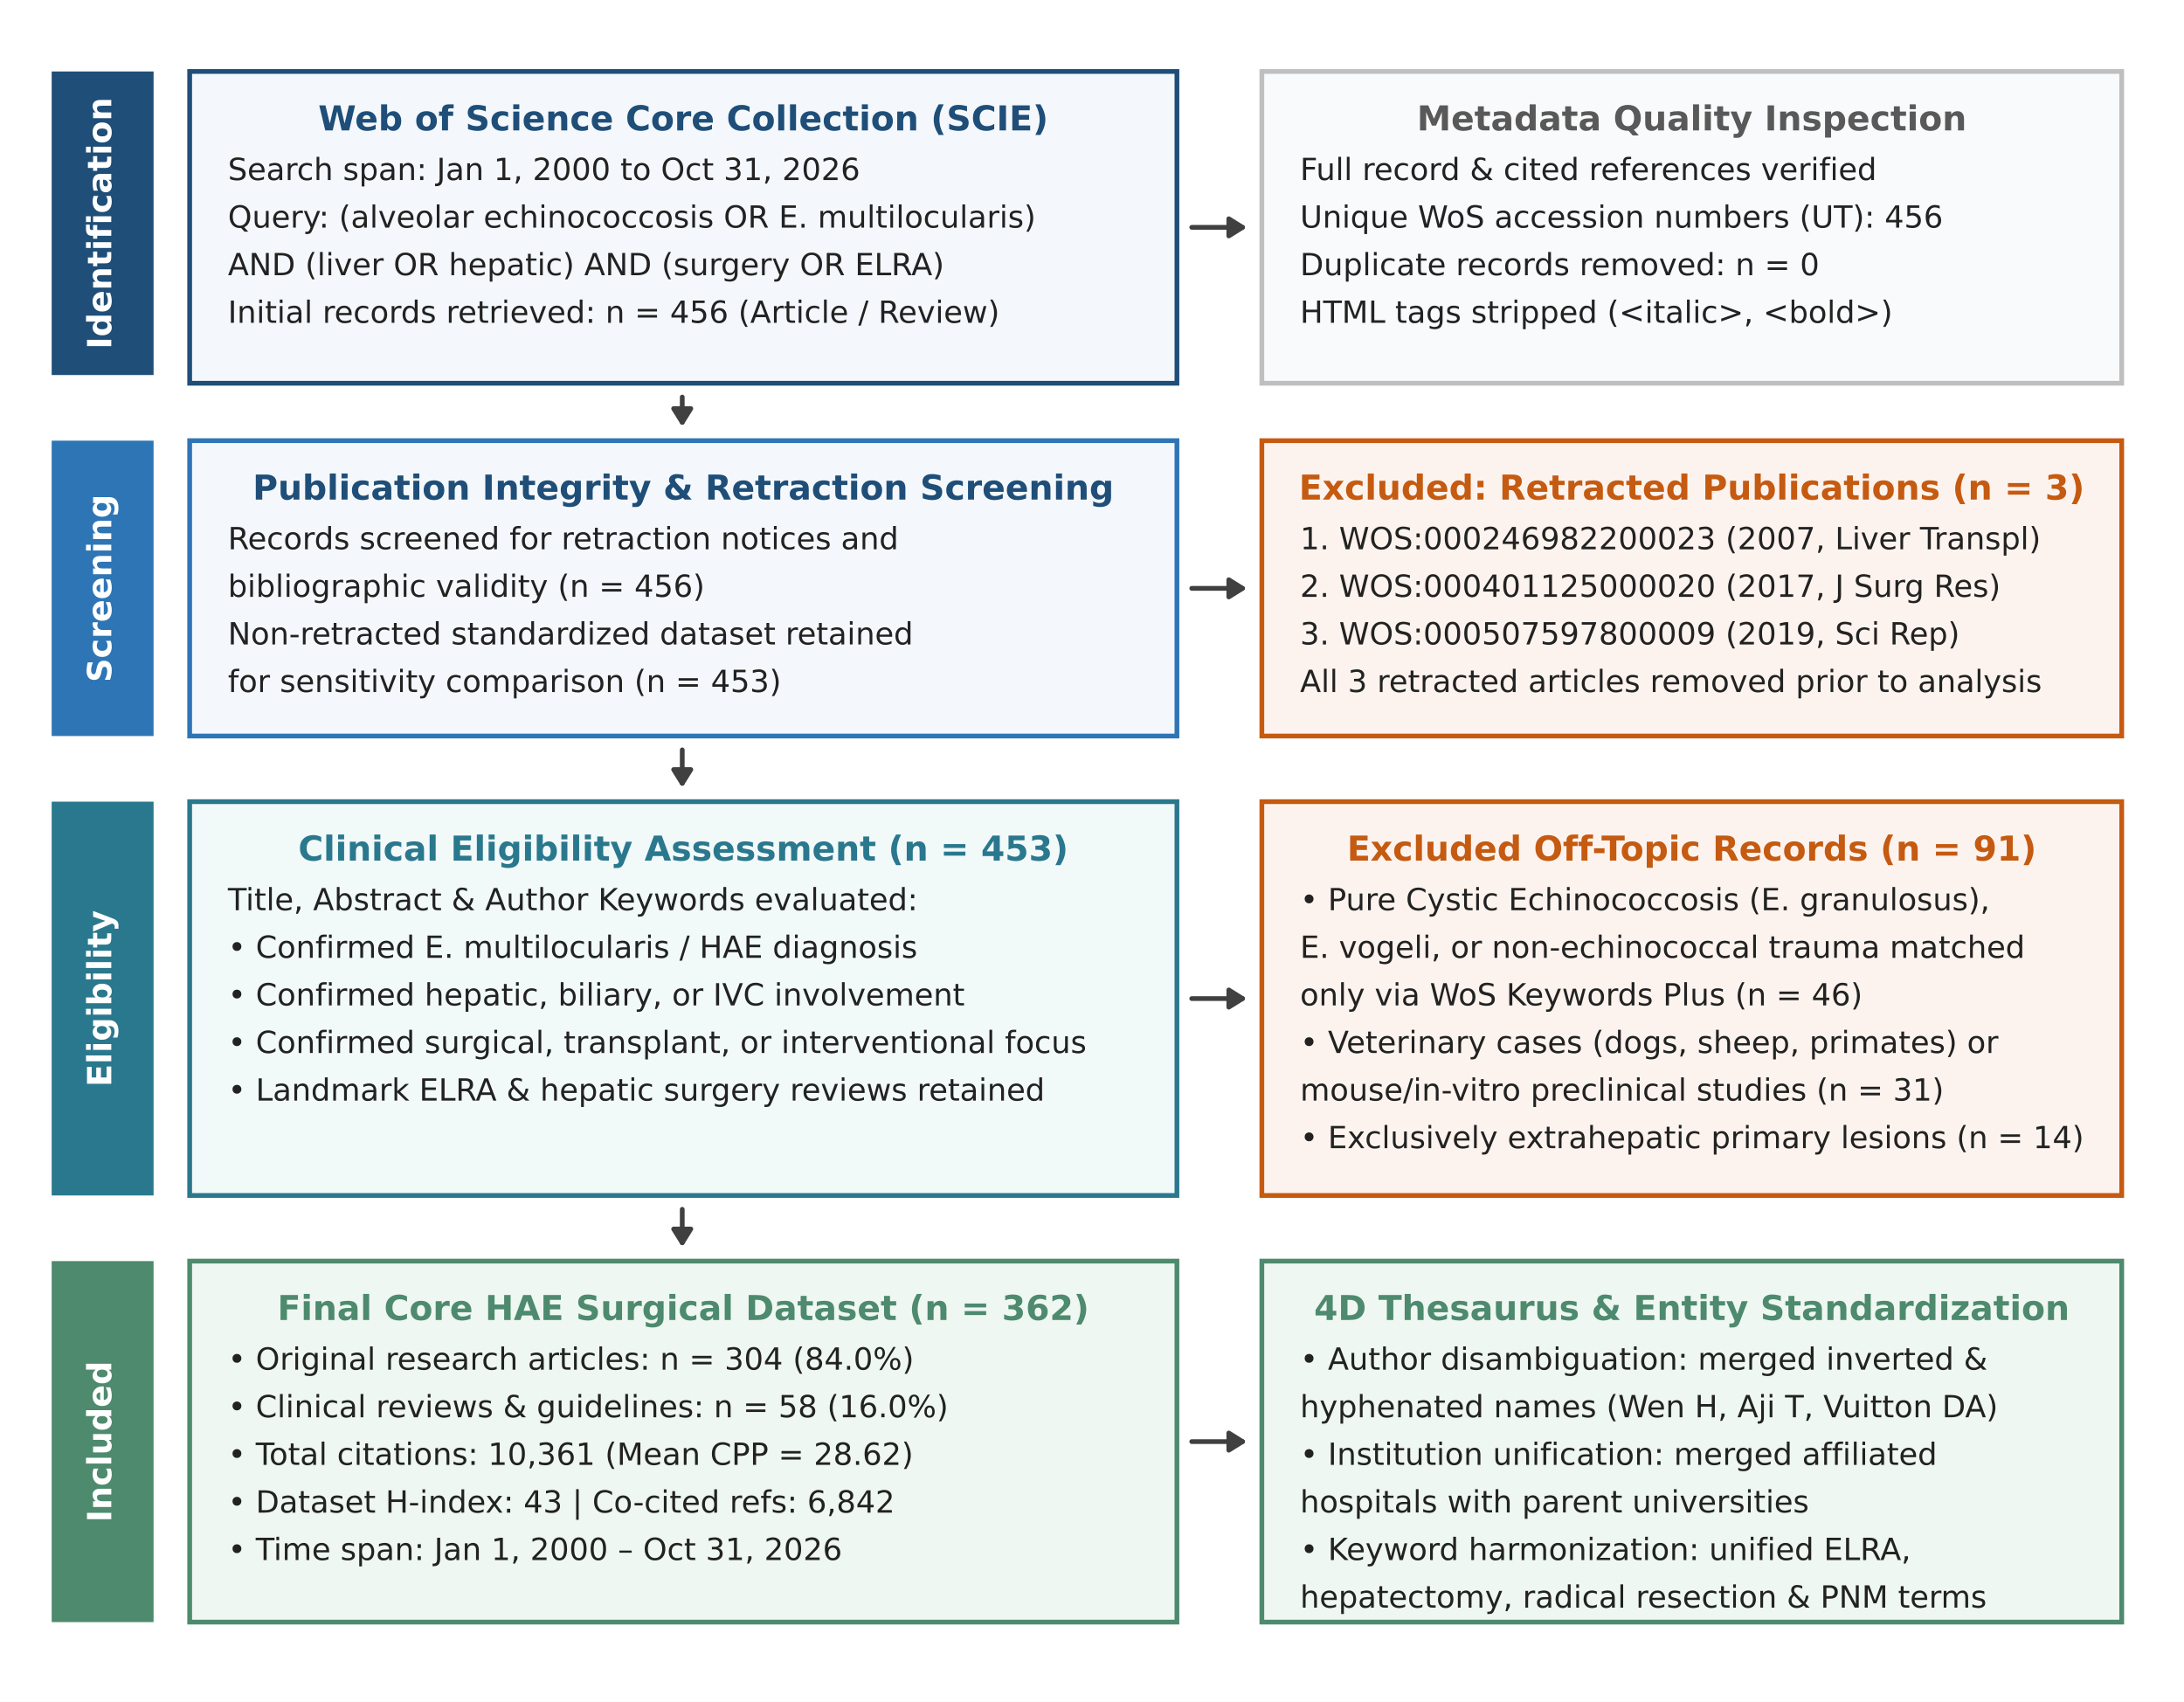
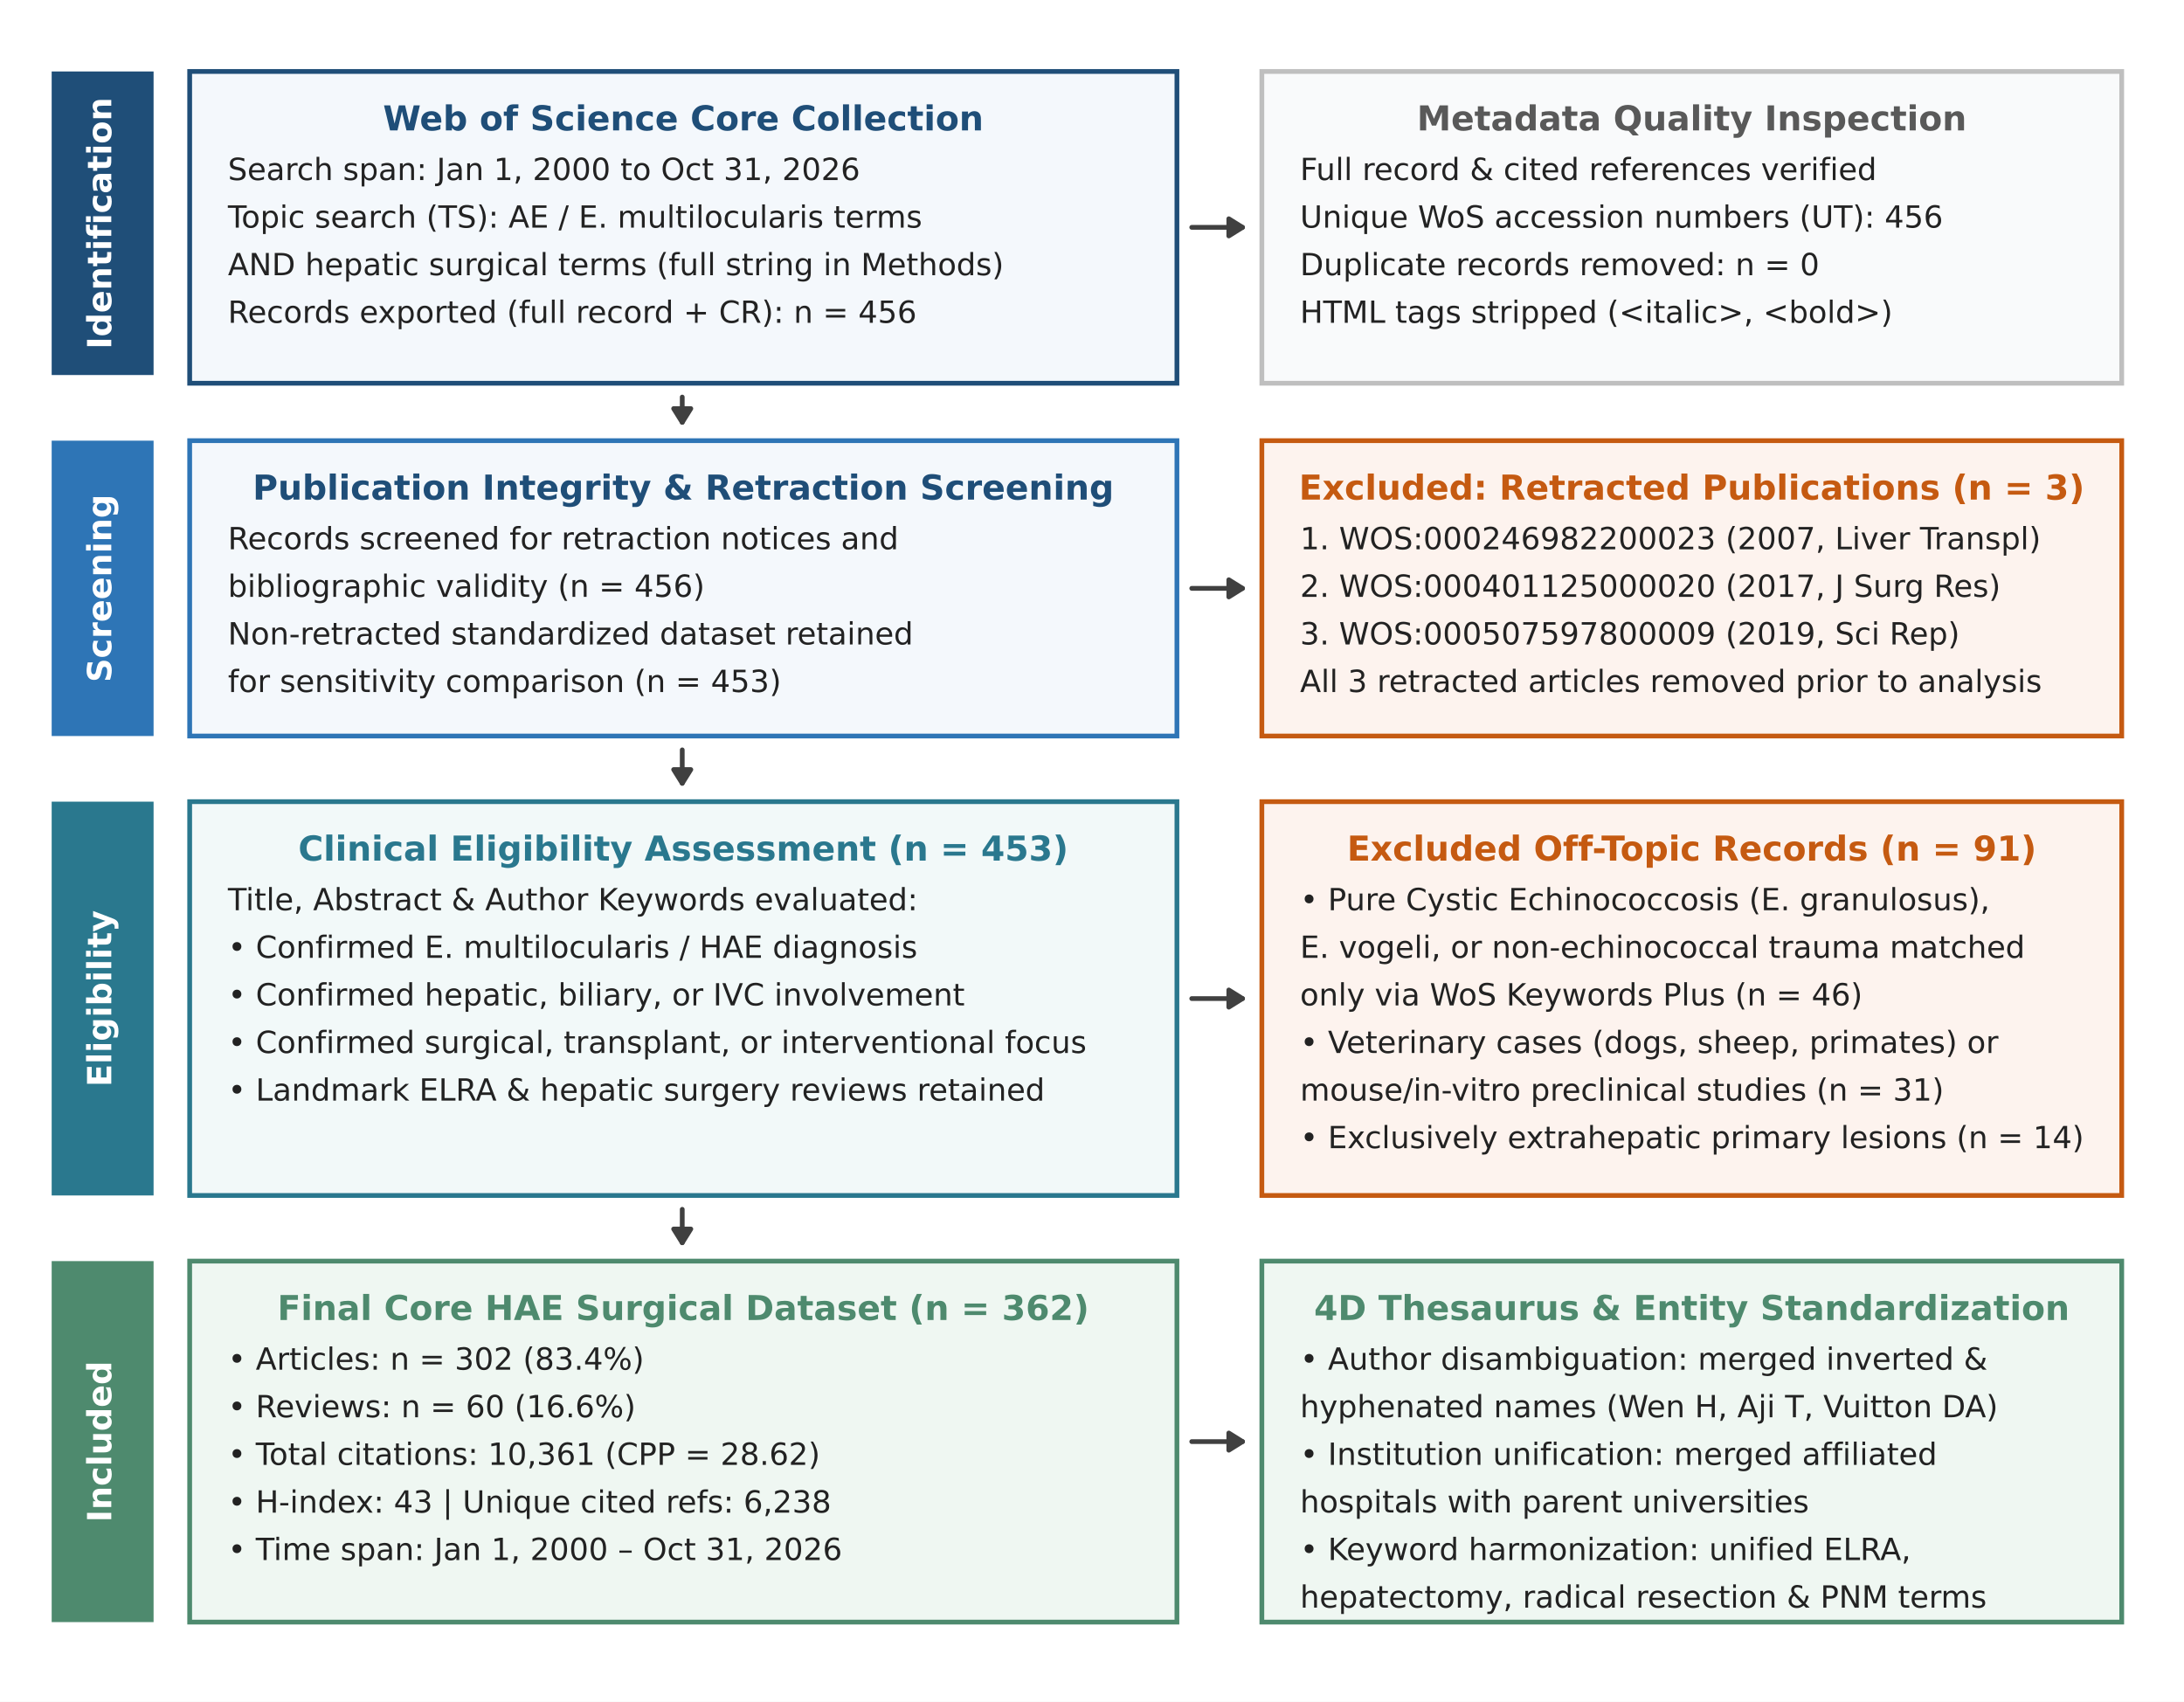
<svg xmlns="http://www.w3.org/2000/svg" width="413.28pt" height="321.984pt" viewBox="0 0 413.28 321.984" version="1.1">
  <defs>
    <style type="text/css">*{stroke-linejoin: round; stroke-linecap: butt}</style>
  </defs>
  <g id="figure_1">
    <g id="patch_1">
      <path d="M 0 321.984  L 413.28 321.984  L 413.28 -0  L 0 -0  z " style="fill: #ffffff" />
    </g>
    <g id="axes_1">
      <g id="patch_2">
-         <path d="M 9.778 70.957  L 29.062 70.957  L 29.062 13.522  L 9.778 13.522  z " clip-path="url(#pef9957b0ab)" style="fill: #1f4e78" />
+         <path d="M 9.778 70.957  L 29.062 70.957  L 29.062 13.522  L 9.778 13.522  z " clip-path="url(#p49ccade014)" style="fill: #1f4e78" />
      </g>
      <g id="patch_3">
-         <path d="M 9.778 139.26  L 29.062 139.26  L 29.062 83.376  L 9.778 83.376  z " clip-path="url(#pef9957b0ab)" style="fill: #2e75b6" />
+         <path d="M 9.778 139.26  L 29.062 139.26  L 29.062 83.376  L 9.778 83.376  z " clip-path="url(#p49ccade014)" style="fill: #2e75b6" />
      </g>
      <g id="patch_4">
-         <path d="M 9.778 226.189  L 29.062 226.189  L 29.062 151.678  L 9.778 151.678  z " clip-path="url(#pef9957b0ab)" style="fill: #2a788e" />
+         <path d="M 9.778 226.189  L 29.062 226.189  L 29.062 151.678  L 9.778 151.678  z " clip-path="url(#p49ccade014)" style="fill: #2a788e" />
      </g>
      <g id="patch_5">
-         <path d="M 9.778 306.91  L 29.062 306.91  L 29.062 238.608  L 9.778 238.608  z " clip-path="url(#pef9957b0ab)" style="fill: #4e8a6e" />
+         <path d="M 9.778 306.91  L 29.062 306.91  L 29.062 238.608  L 9.778 238.608  z " clip-path="url(#p49ccade014)" style="fill: #4e8a6e" />
      </g>
      <g id="patch_6">
-         <path d="M 35.892 72.51  L 222.71 72.51  L 222.71 13.522  L 35.892 13.522  z " clip-path="url(#pef9957b0ab)" style="fill: #f4f8fc; stroke: #1f4e78; stroke-width: 0.9; stroke-linejoin: miter" />
+         <path d="M 35.892 72.51  L 222.71 72.51  L 222.71 13.522  L 35.892 13.522  z " clip-path="url(#p49ccade014)" style="fill: #f4f8fc; stroke: #1f4e78; stroke-width: 0.9; stroke-linejoin: miter" />
      </g>
      <g id="patch_7">
-         <path d="M 238.781 72.51  L 401.494 72.51  L 401.494 13.522  L 238.781 13.522  z " clip-path="url(#pef9957b0ab)" style="fill: #f9fafb; stroke: #bfbfbf; stroke-width: 0.9; stroke-linejoin: miter" />
+         <path d="M 238.781 72.51  L 401.494 72.51  L 401.494 13.522  L 238.781 13.522  z " clip-path="url(#p49ccade014)" style="fill: #f9fafb; stroke: #bfbfbf; stroke-width: 0.9; stroke-linejoin: miter" />
      </g>
      <g id="patch_8">
-         <path d="M 35.892 139.26  L 222.71 139.26  L 222.71 83.376  L 35.892 83.376  z " clip-path="url(#pef9957b0ab)" style="fill: #f4f8fc; stroke: #2e75b6; stroke-width: 0.9; stroke-linejoin: miter" />
+         <path d="M 35.892 139.26  L 222.71 139.26  L 222.71 83.376  L 35.892 83.376  z " clip-path="url(#p49ccade014)" style="fill: #f4f8fc; stroke: #2e75b6; stroke-width: 0.9; stroke-linejoin: miter" />
      </g>
      <g id="patch_9">
-         <path d="M 238.781 139.26  L 401.494 139.26  L 401.494 83.376  L 238.781 83.376  z " clip-path="url(#pef9957b0ab)" style="fill: #fdf3ee; stroke: #c55a11; stroke-width: 0.9; stroke-linejoin: miter" />
+         <path d="M 238.781 139.26  L 401.494 139.26  L 401.494 83.376  L 238.781 83.376  z " clip-path="url(#p49ccade014)" style="fill: #fdf3ee; stroke: #c55a11; stroke-width: 0.9; stroke-linejoin: miter" />
      </g>
      <g id="patch_10">
-         <path d="M 35.892 226.189  L 222.71 226.189  L 222.71 151.678  L 35.892 151.678  z " clip-path="url(#pef9957b0ab)" style="fill: #f2f9f9; stroke: #2a788e; stroke-width: 0.9; stroke-linejoin: miter" />
+         <path d="M 35.892 226.189  L 222.71 226.189  L 222.71 151.678  L 35.892 151.678  z " clip-path="url(#p49ccade014)" style="fill: #f2f9f9; stroke: #2a788e; stroke-width: 0.9; stroke-linejoin: miter" />
      </g>
      <g id="patch_11">
-         <path d="M 238.781 226.189  L 401.494 226.189  L 401.494 151.678  L 238.781 151.678  z " clip-path="url(#pef9957b0ab)" style="fill: #fdf3ee; stroke: #c55a11; stroke-width: 0.9; stroke-linejoin: miter" />
+         <path d="M 238.781 226.189  L 401.494 226.189  L 401.494 151.678  L 238.781 151.678  z " clip-path="url(#p49ccade014)" style="fill: #fdf3ee; stroke: #c55a11; stroke-width: 0.9; stroke-linejoin: miter" />
      </g>
      <g id="patch_12">
-         <path d="M 35.892 306.91  L 222.71 306.91  L 222.71 238.608  L 35.892 238.608  z " clip-path="url(#pef9957b0ab)" style="fill: #eff7f2; stroke: #4e8a6e; stroke-width: 0.9; stroke-linejoin: miter" />
+         <path d="M 35.892 306.91  L 222.71 306.91  L 222.71 238.608  L 35.892 238.608  z " clip-path="url(#p49ccade014)" style="fill: #eff7f2; stroke: #4e8a6e; stroke-width: 0.9; stroke-linejoin: miter" />
      </g>
      <g id="patch_13">
-         <path d="M 238.781 306.91  L 401.494 306.91  L 401.494 238.608  L 238.781 238.608  z " clip-path="url(#pef9957b0ab)" style="fill: #eff7f2; stroke: #4e8a6e; stroke-width: 0.9; stroke-linejoin: miter" />
+         <path d="M 238.781 306.91  L 401.494 306.91  L 401.494 238.608  L 238.781 238.608  z " clip-path="url(#p49ccade014)" style="fill: #eff7f2; stroke: #4e8a6e; stroke-width: 0.9; stroke-linejoin: miter" />
      </g>
      <g id="text_1">
        <text style="font-weight: 700; font-size: 6.3px; font-family: 'DejaVu Sans', 'Arial', 'Helvetica', sans-serif; text-anchor: middle; fill: #ffffff" x="21.057" y="42.24" transform="rotate(-90 21.05661 42.23952)">Identification</text>
      </g>
      <g id="text_2">
        <text style="font-weight: 700; font-size: 6.3px; font-family: 'DejaVu Sans', 'Arial', 'Helvetica', sans-serif; text-anchor: middle; fill: #ffffff" x="21.057" y="111.318" transform="rotate(-90 21.05661 111.3178)">Screening</text>
      </g>
      <g id="text_3">
        <text style="font-weight: 700; font-size: 6.3px; font-family: 'DejaVu Sans', 'Arial', 'Helvetica', sans-serif; text-anchor: middle; fill: #ffffff" x="21.057" y="188.934" transform="rotate(-90 21.05661 188.9338)">Eligibility</text>
      </g>
      <g id="text_4">
        <text style="font-weight: 700; font-size: 6.3px; font-family: 'DejaVu Sans', 'Arial', 'Helvetica', sans-serif; text-anchor: middle; fill: #ffffff" x="21.057" y="272.759" transform="rotate(-90 21.05661 272.759)">Included</text>
      </g>
      <g id="text_5">
-         <text style="font-weight: 700; font-size: 6.5px; font-family: 'DejaVu Sans', 'Arial', 'Helvetica', sans-serif; text-anchor: middle; fill: #1f4e78" x="129.301" y="24.67" transform="rotate(-0 129.3012 24.66986)">Web of Science Core Collection (SCIE)</text>
+         <text style="font-weight: 700; font-size: 6.5px; font-family: 'DejaVu Sans', 'Arial', 'Helvetica', sans-serif; text-anchor: middle; fill: #1f4e78" x="129.301" y="24.67" transform="rotate(-0 129.3012 24.66986)">Web of Science Core Collection</text>
      </g>
      <g id="text_6">
        <text style="font-size: 5.8px; font-family: 'DejaVu Sans', 'Arial', 'Helvetica', sans-serif; text-anchor: start; fill: #222222" x="43.124" y="34.073" transform="rotate(-0 43.12368 34.07282)">Search span: Jan 1, 2000 to Oct 31, 2026</text>
      </g>
      <g id="text_7">
-         <text style="font-size: 5.8px; font-family: 'DejaVu Sans', 'Arial', 'Helvetica', sans-serif; text-anchor: start; fill: #222222" x="43.124" y="43.076" transform="rotate(-0 43.12368 43.07628)">Query: (alveolar echinococcosis OR E. multilocularis)</text>
+         <text style="font-size: 5.8px; font-family: 'DejaVu Sans', 'Arial', 'Helvetica', sans-serif; text-anchor: start; fill: #222222" x="43.124" y="43.076" transform="rotate(-0 43.12368 43.07628)">Topic search (TS): AE / E. multilocularis terms</text>
      </g>
      <g id="text_8">
-         <text style="font-size: 5.8px; font-family: 'DejaVu Sans', 'Arial', 'Helvetica', sans-serif; text-anchor: start; fill: #222222" x="43.124" y="52.08" transform="rotate(-0 43.12368 52.07973)">  AND (liver OR hepatic) AND (surgery OR ELRA)</text>
+         <text style="font-size: 5.8px; font-family: 'DejaVu Sans', 'Arial', 'Helvetica', sans-serif; text-anchor: start; fill: #222222" x="43.124" y="52.08" transform="rotate(-0 43.12368 52.07973)">  AND hepatic surgical terms (full string in Methods)</text>
      </g>
      <g id="text_9">
-         <text style="font-size: 5.8px; font-family: 'DejaVu Sans', 'Arial', 'Helvetica', sans-serif; text-anchor: start; fill: #222222" x="43.124" y="61.083" transform="rotate(-0 43.12368 61.08319)">Initial records retrieved: n = 456 (Article / Review)</text>
+         <text style="font-size: 5.8px; font-family: 'DejaVu Sans', 'Arial', 'Helvetica', sans-serif; text-anchor: start; fill: #222222" x="43.124" y="61.083" transform="rotate(-0 43.12368 61.08319)">Records exported (full record + CR): n = 456</text>
      </g>
      <g id="text_10">
        <text style="font-weight: 700; font-size: 6.5px; font-family: 'DejaVu Sans', 'Arial', 'Helvetica', sans-serif; text-anchor: middle; fill: #595959" x="320.137" y="24.67" transform="rotate(-0 320.1372 24.66986)">Metadata Quality Inspection</text>
      </g>
      <g id="text_11">
        <text style="font-size: 5.8px; font-family: 'DejaVu Sans', 'Arial', 'Helvetica', sans-serif; text-anchor: start; fill: #222222" x="246.012" y="34.073" transform="rotate(-0 246.0125 34.07282)">Full record &amp; cited references verified</text>
      </g>
      <g id="text_12">
        <text style="font-size: 5.8px; font-family: 'DejaVu Sans', 'Arial', 'Helvetica', sans-serif; text-anchor: start; fill: #222222" x="246.012" y="43.076" transform="rotate(-0 246.0125 43.07628)">Unique WoS accession numbers (UT): 456</text>
      </g>
      <g id="text_13">
        <text style="font-size: 5.8px; font-family: 'DejaVu Sans', 'Arial', 'Helvetica', sans-serif; text-anchor: start; fill: #222222" x="246.012" y="52.08" transform="rotate(-0 246.0125 52.07973)">Duplicate records removed: n = 0</text>
      </g>
      <g id="text_14">
        <text style="font-size: 5.8px; font-family: 'DejaVu Sans', 'Arial', 'Helvetica', sans-serif; text-anchor: start; fill: #222222" x="246.012" y="61.083" transform="rotate(-0 246.0125 61.08319)">HTML tags stripped (&lt;italic&gt;, &lt;bold&gt;)</text>
      </g>
      <g id="text_15">
        <text style="font-weight: 700; font-size: 6.5px; font-family: 'DejaVu Sans', 'Arial', 'Helvetica', sans-serif; text-anchor: middle; fill: #1f4e78" x="129.301" y="94.524" transform="rotate(-0 129.3012 94.52426)">Publication Integrity &amp; Retraction Screening</text>
      </g>
      <g id="text_16">
        <text style="font-size: 5.8px; font-family: 'DejaVu Sans', 'Arial', 'Helvetica', sans-serif; text-anchor: start; fill: #222222" x="43.124" y="103.927" transform="rotate(-0 43.12368 103.9272)">Records screened for retraction notices and</text>
      </g>
      <g id="text_17">
        <text style="font-size: 5.8px; font-family: 'DejaVu Sans', 'Arial', 'Helvetica', sans-serif; text-anchor: start; fill: #222222" x="43.124" y="112.931" transform="rotate(-0 43.12368 112.9307)">bibliographic validity (n = 456)</text>
      </g>
      <g id="text_18">
        <text style="font-size: 5.8px; font-family: 'DejaVu Sans', 'Arial', 'Helvetica', sans-serif; text-anchor: start; fill: #222222" x="43.124" y="121.934" transform="rotate(-0 43.12368 121.9341)">Non-retracted standardized dataset retained</text>
      </g>
      <g id="text_19">
        <text style="font-size: 5.8px; font-family: 'DejaVu Sans', 'Arial', 'Helvetica', sans-serif; text-anchor: start; fill: #222222" x="43.124" y="130.938" transform="rotate(-0 43.12368 130.9376)">for sensitivity comparison (n = 453)</text>
      </g>
      <g id="text_20">
        <text style="font-weight: 700; font-size: 6.5px; font-family: 'DejaVu Sans', 'Arial', 'Helvetica', sans-serif; text-anchor: middle; fill: #c55a11" x="320.137" y="94.524" transform="rotate(-0 320.1372 94.52426)">Excluded: Retracted Publications (n = 3)</text>
      </g>
      <g id="text_21">
        <text style="font-size: 5.8px; font-family: 'DejaVu Sans', 'Arial', 'Helvetica', sans-serif; text-anchor: start; fill: #222222" x="246.012" y="103.927" transform="rotate(-0 246.0125 103.9272)">1. WOS:000246982200023 (2007, Liver Transpl)</text>
      </g>
      <g id="text_22">
        <text style="font-size: 5.8px; font-family: 'DejaVu Sans', 'Arial', 'Helvetica', sans-serif; text-anchor: start; fill: #222222" x="246.012" y="112.93" transform="rotate(-0 246.0125 112.9302)">2. WOS:000401125000020 (2017, J Surg Res)</text>
      </g>
      <g id="text_23">
        <text style="font-size: 5.8px; font-family: 'DejaVu Sans', 'Arial', 'Helvetica', sans-serif; text-anchor: start; fill: #222222" x="246.012" y="121.934" transform="rotate(-0 246.0125 121.9341)">3. WOS:000507597800009 (2019, Sci Rep)</text>
      </g>
      <g id="text_24">
        <text style="font-size: 5.8px; font-family: 'DejaVu Sans', 'Arial', 'Helvetica', sans-serif; text-anchor: start; fill: #222222" x="246.012" y="130.938" transform="rotate(-0 246.0125 130.9376)">All 3 retracted articles removed prior to analysis</text>
      </g>
      <g id="text_25">
        <text style="font-weight: 700; font-size: 6.5px; font-family: 'DejaVu Sans', 'Arial', 'Helvetica', sans-serif; text-anchor: middle; fill: #2a788e" x="129.301" y="162.826" transform="rotate(-0 129.3012 162.8263)">Clinical Eligibility Assessment (n = 453)</text>
      </g>
      <g id="text_26">
        <text style="font-size: 5.8px; font-family: 'DejaVu Sans', 'Arial', 'Helvetica', sans-serif; text-anchor: start; fill: #222222" x="43.124" y="172.229" transform="rotate(-0 43.12368 172.2293)">Title, Abstract &amp; Author Keywords evaluated:</text>
      </g>
      <g id="text_27">
        <text style="font-size: 5.8px; font-family: 'DejaVu Sans', 'Arial', 'Helvetica', sans-serif; text-anchor: start; fill: #222222" x="43.124" y="181.233" transform="rotate(-0 43.12368 181.2328)">• Confirmed E. multilocularis / HAE diagnosis</text>
      </g>
      <g id="text_28">
        <text style="font-size: 5.8px; font-family: 'DejaVu Sans', 'Arial', 'Helvetica', sans-serif; text-anchor: start; fill: #222222" x="43.124" y="190.236" transform="rotate(-0 43.12368 190.2362)">• Confirmed hepatic, biliary, or IVC involvement</text>
      </g>
      <g id="text_29">
        <text style="font-size: 5.8px; font-family: 'DejaVu Sans', 'Arial', 'Helvetica', sans-serif; text-anchor: start; fill: #222222" x="43.124" y="199.24" transform="rotate(-0 43.12368 199.2397)">• Confirmed surgical, transplant, or interventional focus</text>
      </g>
      <g id="text_30">
        <text style="font-size: 5.8px; font-family: 'DejaVu Sans', 'Arial', 'Helvetica', sans-serif; text-anchor: start; fill: #222222" x="43.124" y="208.243" transform="rotate(-0 43.12368 208.2431)">• Landmark ELRA &amp; hepatic surgery reviews retained</text>
      </g>
      <g id="text_31">
        <text style="font-weight: 700; font-size: 6.5px; font-family: 'DejaVu Sans', 'Arial', 'Helvetica', sans-serif; text-anchor: middle; fill: #c55a11" x="320.137" y="162.826" transform="rotate(-0 320.1372 162.8263)">Excluded Off-Topic Records (n = 91)</text>
      </g>
      <g id="text_32">
        <text style="font-size: 5.8px; font-family: 'DejaVu Sans', 'Arial', 'Helvetica', sans-serif; text-anchor: start; fill: #222222" x="246.012" y="172.229" transform="rotate(-0 246.0125 172.2293)">• Pure Cystic Echinococcosis (E. granulosus),</text>
      </g>
      <g id="text_33">
        <text style="font-size: 5.8px; font-family: 'DejaVu Sans', 'Arial', 'Helvetica', sans-serif; text-anchor: start; fill: #222222" x="246.012" y="181.233" transform="rotate(-0 246.0125 181.2328)">  E. vogeli, or non-echinococcal trauma matched</text>
      </g>
      <g id="text_34">
        <text style="font-size: 5.8px; font-family: 'DejaVu Sans', 'Arial', 'Helvetica', sans-serif; text-anchor: start; fill: #222222" x="246.012" y="190.236" transform="rotate(-0 246.0125 190.2362)">  only via WoS Keywords Plus (n = 46)</text>
      </g>
      <g id="text_35">
        <text style="font-size: 5.8px; font-family: 'DejaVu Sans', 'Arial', 'Helvetica', sans-serif; text-anchor: start; fill: #222222" x="246.012" y="199.24" transform="rotate(-0 246.0125 199.2397)">• Veterinary cases (dogs, sheep, primates) or</text>
      </g>
      <g id="text_36">
        <text style="font-size: 5.8px; font-family: 'DejaVu Sans', 'Arial', 'Helvetica', sans-serif; text-anchor: start; fill: #222222" x="246.012" y="208.243" transform="rotate(-0 246.0125 208.2431)">  mouse/in-vitro preclinical studies (n = 31)</text>
      </g>
      <g id="text_37">
        <text style="font-size: 5.8px; font-family: 'DejaVu Sans', 'Arial', 'Helvetica', sans-serif; text-anchor: start; fill: #222222" x="246.012" y="217.247" transform="rotate(-0 246.0125 217.2466)">• Exclusively extrahepatic primary lesions (n = 14)</text>
      </g>
      <g id="text_38">
        <text style="font-weight: 700; font-size: 6.5px; font-family: 'DejaVu Sans', 'Arial', 'Helvetica', sans-serif; text-anchor: middle; fill: #4e8a6e" x="129.301" y="249.756" transform="rotate(-0 129.3012 249.7563)">Final Core HAE Surgical Dataset (n = 362)</text>
      </g>
      <g id="text_39">
-         <text style="font-size: 5.8px; font-family: 'DejaVu Sans', 'Arial', 'Helvetica', sans-serif; text-anchor: start; fill: #222222" x="43.124" y="259.159" transform="rotate(-0 43.12368 259.1592)">• Original research articles: n = 304 (84.0%)</text>
+         <text style="font-size: 5.8px; font-family: 'DejaVu Sans', 'Arial', 'Helvetica', sans-serif; text-anchor: start; fill: #222222" x="43.124" y="259.159" transform="rotate(-0 43.12368 259.1592)">• Articles: n = 302 (83.4%)</text>
      </g>
      <g id="text_40">
-         <text style="font-size: 5.8px; font-family: 'DejaVu Sans', 'Arial', 'Helvetica', sans-serif; text-anchor: start; fill: #222222" x="43.124" y="268.163" transform="rotate(-0 43.12368 268.1627)">• Clinical reviews &amp; guidelines: n = 58 (16.0%)</text>
+         <text style="font-size: 5.8px; font-family: 'DejaVu Sans', 'Arial', 'Helvetica', sans-serif; text-anchor: start; fill: #222222" x="43.124" y="268.163" transform="rotate(-0 43.12368 268.1627)">• Reviews: n = 60 (16.6%)</text>
      </g>
      <g id="text_41">
-         <text style="font-size: 5.8px; font-family: 'DejaVu Sans', 'Arial', 'Helvetica', sans-serif; text-anchor: start; fill: #222222" x="43.124" y="277.166" transform="rotate(-0 43.12368 277.1661)">• Total citations: 10,361 (Mean CPP = 28.62)</text>
+         <text style="font-size: 5.8px; font-family: 'DejaVu Sans', 'Arial', 'Helvetica', sans-serif; text-anchor: start; fill: #222222" x="43.124" y="277.166" transform="rotate(-0 43.12368 277.1661)">• Total citations: 10,361 (CPP = 28.62)</text>
      </g>
      <g id="text_42">
-         <text style="font-size: 5.8px; font-family: 'DejaVu Sans', 'Arial', 'Helvetica', sans-serif; text-anchor: start; fill: #222222" x="43.124" y="286.195" transform="rotate(-0 43.12368 286.195)">• Dataset H-index: 43 | Co-cited refs: 6,842</text>
+         <text style="font-size: 5.8px; font-family: 'DejaVu Sans', 'Arial', 'Helvetica', sans-serif; text-anchor: start; fill: #222222" x="43.124" y="286.195" transform="rotate(-0 43.12368 286.195)">• H-index: 43 | Unique cited refs: 6,238</text>
      </g>
      <g id="text_43">
        <text style="font-size: 5.8px; font-family: 'DejaVu Sans', 'Arial', 'Helvetica', sans-serif; text-anchor: start; fill: #222222" x="43.124" y="295.173" transform="rotate(-0 43.12368 295.173)">• Time span: Jan 1, 2000 – Oct 31, 2026</text>
      </g>
      <g id="text_44">
        <text style="font-weight: 700; font-size: 6.5px; font-family: 'DejaVu Sans', 'Arial', 'Helvetica', sans-serif; text-anchor: middle; fill: #4e8a6e" x="320.137" y="249.756" transform="rotate(-0 320.1372 249.7563)">4D Thesaurus &amp; Entity Standardization</text>
      </g>
      <g id="text_45">
        <text style="font-size: 5.8px; font-family: 'DejaVu Sans', 'Arial', 'Helvetica', sans-serif; text-anchor: start; fill: #222222" x="246.012" y="259.159" transform="rotate(-0 246.0125 259.1592)">• Author disambiguation: merged inverted &amp;</text>
      </g>
      <g id="text_46">
        <text style="font-size: 5.8px; font-family: 'DejaVu Sans', 'Arial', 'Helvetica', sans-serif; text-anchor: start; fill: #222222" x="246.012" y="268.163" transform="rotate(-0 246.0125 268.1627)">  hyphenated names (Wen H, Aji T, Vuitton DA)</text>
      </g>
      <g id="text_47">
        <text style="font-size: 5.8px; font-family: 'DejaVu Sans', 'Arial', 'Helvetica', sans-serif; text-anchor: start; fill: #222222" x="246.012" y="277.166" transform="rotate(-0 246.0125 277.1661)">• Institution unification: merged affiliated</text>
      </g>
      <g id="text_48">
        <text style="font-size: 5.8px; font-family: 'DejaVu Sans', 'Arial', 'Helvetica', sans-serif; text-anchor: start; fill: #222222" x="246.012" y="286.17" transform="rotate(-0 246.0125 286.1696)">  hospitals with parent universities</text>
      </g>
      <g id="text_49">
        <text style="font-size: 5.8px; font-family: 'DejaVu Sans', 'Arial', 'Helvetica', sans-serif; text-anchor: start; fill: #222222" x="246.012" y="295.173" transform="rotate(-0 246.0125 295.173)">• Keyword harmonization: unified ELRA,</text>
      </g>
      <g id="text_50">
        <text style="font-size: 5.8px; font-family: 'DejaVu Sans', 'Arial', 'Helvetica', sans-serif; text-anchor: start; fill: #222222" x="246.012" y="304.177" transform="rotate(-0 246.0125 304.1765)">  hepatectomy, radical resection &amp; PNM terms</text>
      </g>
      <g id="patch_14">
        <path d="M 225.516 43.016  Q 230.747 43.016 235.129 43.016  " style="fill: none; stroke: #404040; stroke-width: 0.9; stroke-linecap: round" />
        <path d="M 232.529 41.391  L 235.129 43.016  L 232.529 44.641  z " style="fill: #404040; stroke: #404040; stroke-width: 0.9; stroke-linecap: round" />
      </g>
      <g id="patch_15">
        <path d="M 129.1 75.128  Q 129.1 77.942 129.1 79.906  " style="fill: none; stroke: #404040; stroke-width: 0.9; stroke-linecap: round" />
        <path d="M 130.725 77.306  L 129.1 79.906  L 127.475 77.306  z " style="fill: #404040; stroke: #404040; stroke-width: 0.9; stroke-linecap: round" />
      </g>
      <g id="patch_16">
        <path d="M 225.516 111.318  Q 230.747 111.318 235.129 111.318  " style="fill: none; stroke: #404040; stroke-width: 0.9; stroke-linecap: round" />
        <path d="M 232.529 109.693  L 235.129 111.318  L 232.529 112.943  z " style="fill: #404040; stroke: #404040; stroke-width: 0.9; stroke-linecap: round" />
      </g>
      <g id="patch_17">
        <path d="M 129.1 141.881  Q 129.1 145.467 129.1 148.205  " style="fill: none; stroke: #404040; stroke-width: 0.9; stroke-linecap: round" />
        <path d="M 130.725 145.605  L 129.1 148.205  L 127.475 145.605  z " style="fill: #404040; stroke: #404040; stroke-width: 0.9; stroke-linecap: round" />
      </g>
      <g id="patch_18">
        <path d="M 225.516 188.934  Q 230.747 188.934 235.129 188.934  " style="fill: none; stroke: #404040; stroke-width: 0.9; stroke-linecap: round" />
        <path d="M 232.529 187.309  L 235.129 188.934  L 232.529 190.559  z " style="fill: #404040; stroke: #404040; stroke-width: 0.9; stroke-linecap: round" />
      </g>
      <g id="patch_19">
        <path d="M 129.1 228.81  Q 129.1 232.397 129.1 235.135  " style="fill: none; stroke: #404040; stroke-width: 0.9; stroke-linecap: round" />
        <path d="M 130.725 232.535  L 129.1 235.135  L 127.475 232.535  z " style="fill: #404040; stroke: #404040; stroke-width: 0.9; stroke-linecap: round" />
      </g>
      <g id="patch_20">
        <path d="M 225.516 272.759  Q 230.747 272.759 235.129 272.759  " style="fill: none; stroke: #404040; stroke-width: 0.9; stroke-linecap: round" />
        <path d="M 232.529 271.134  L 235.129 272.759  L 232.529 274.384  z " style="fill: #404040; stroke: #404040; stroke-width: 0.9; stroke-linecap: round" />
      </g>
    </g>
  </g>
  <defs>
-     <clipPath id="pef9957b0ab">
+     <clipPath id="p49ccade014">
      <rect x="5.76" y="5.76" width="401.76" height="310.464" />
    </clipPath>
  </defs>
</svg>
